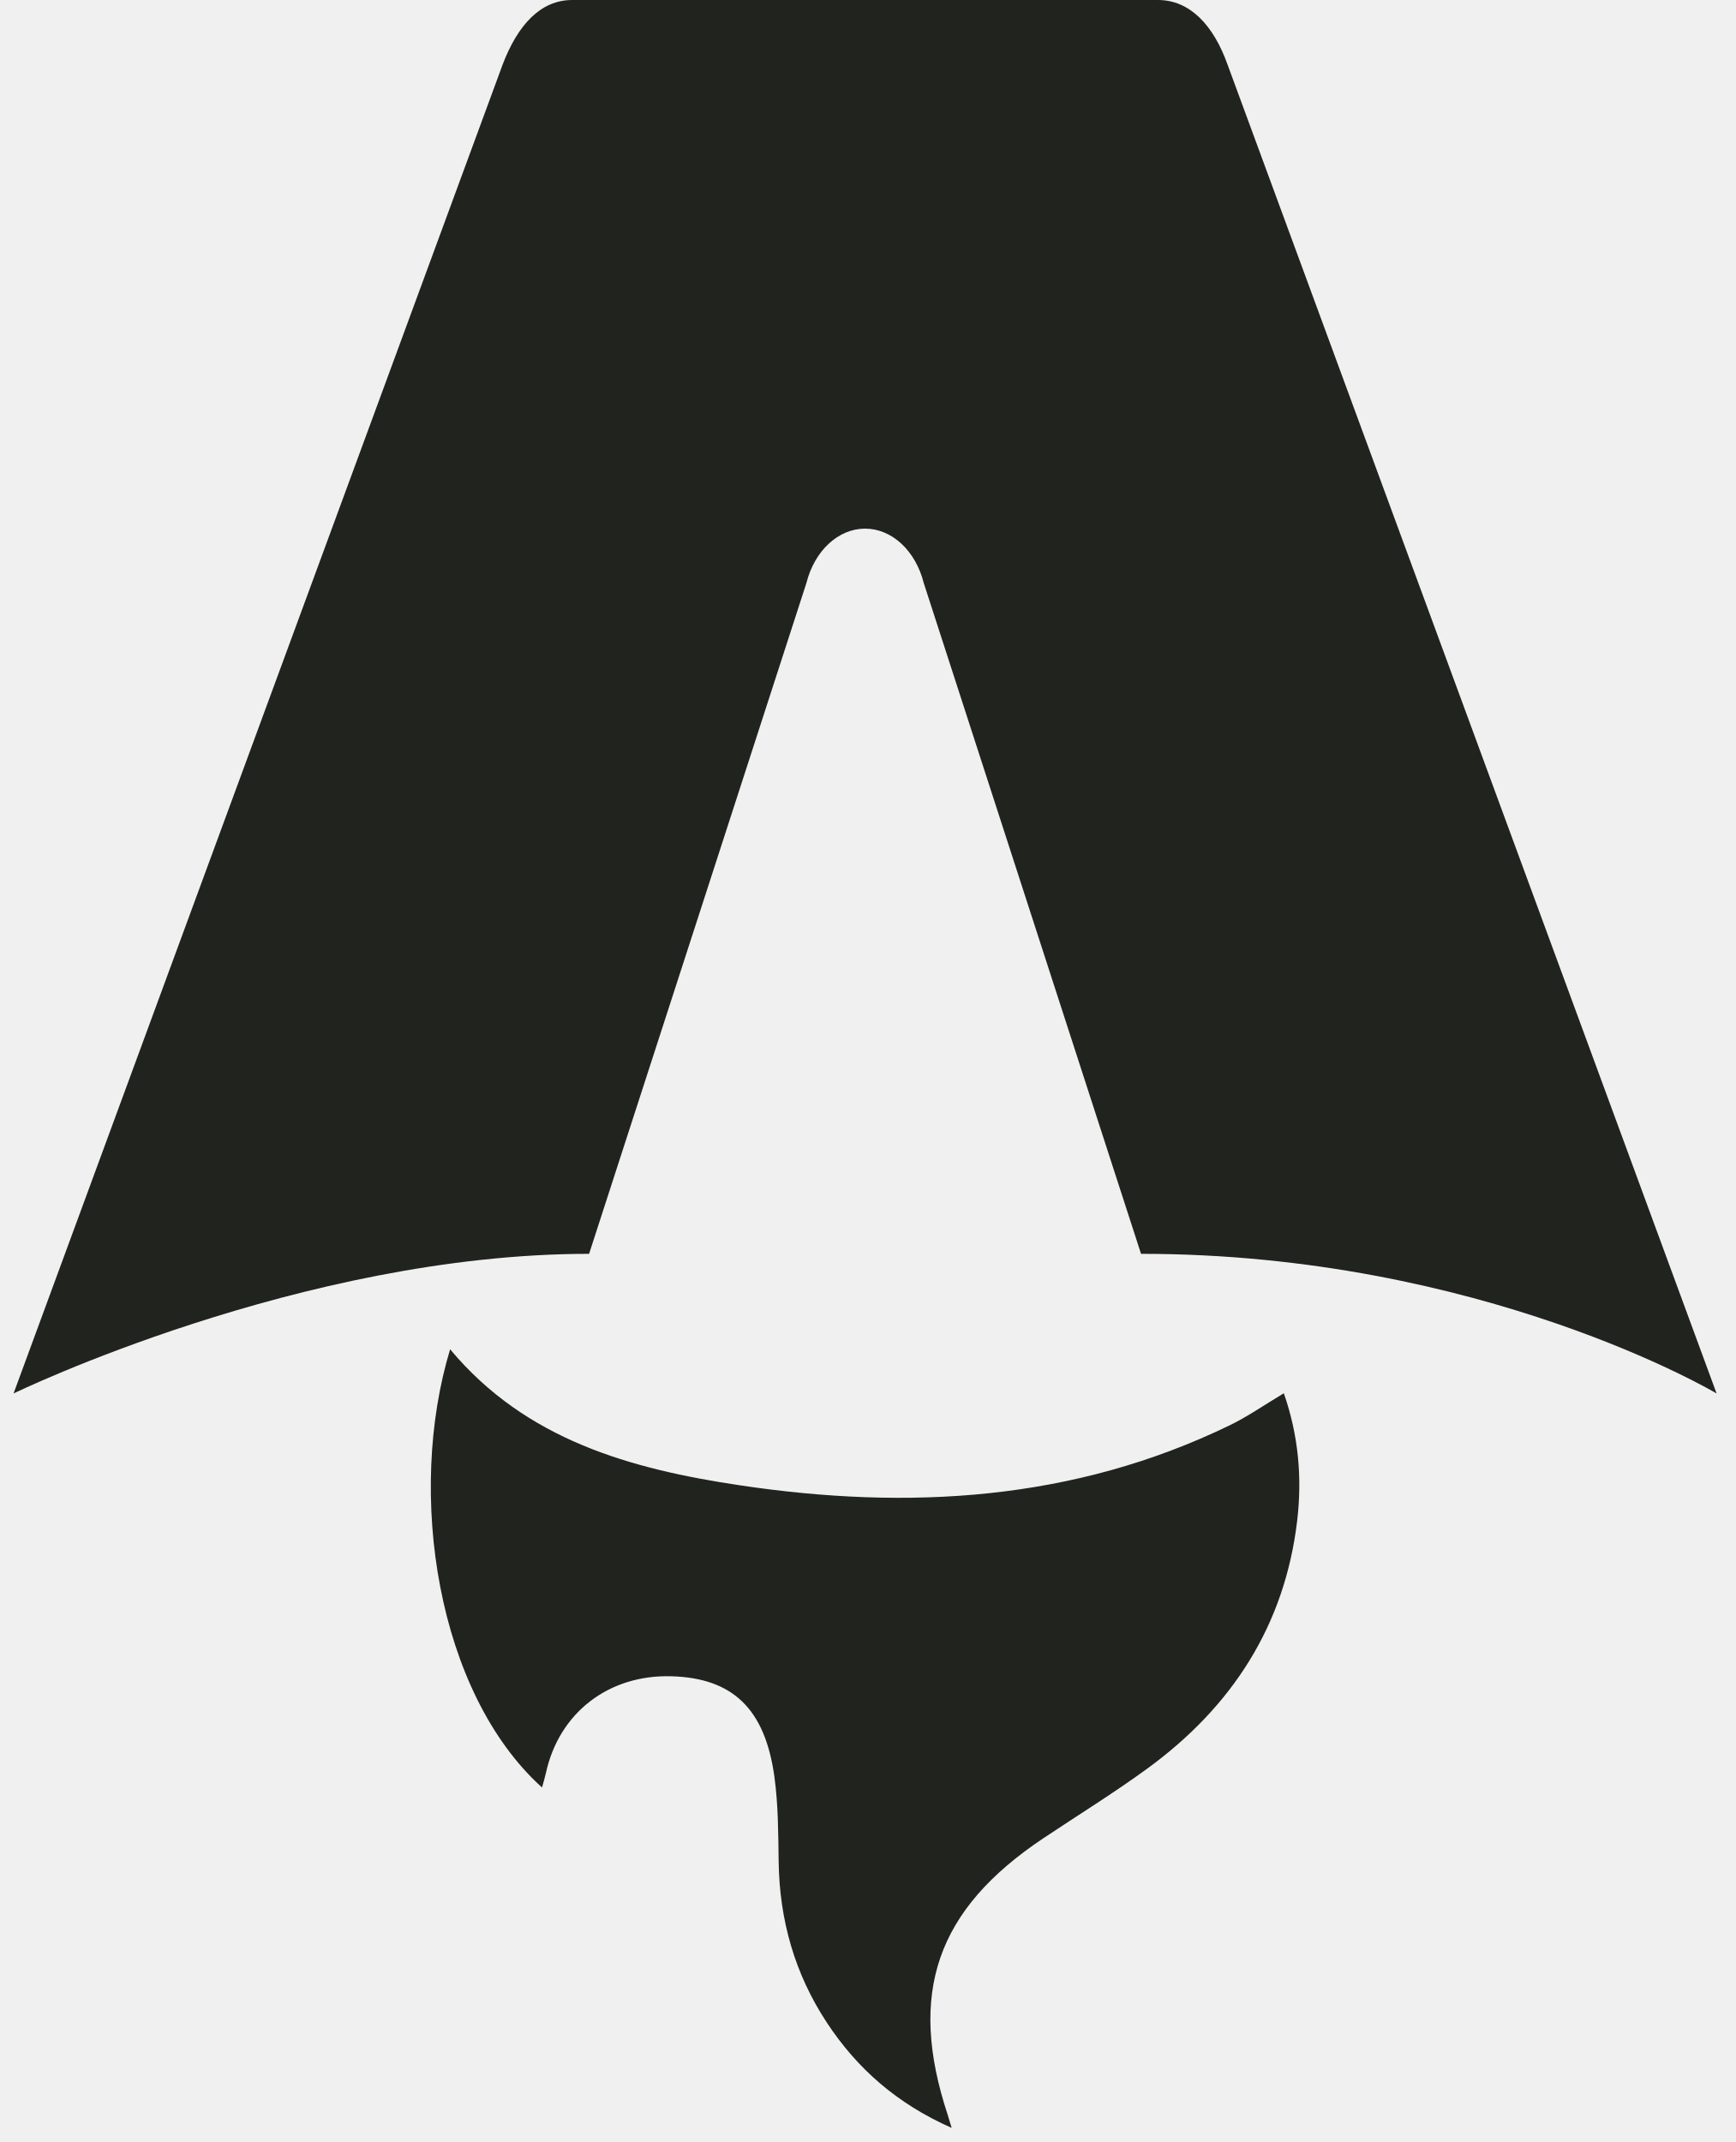
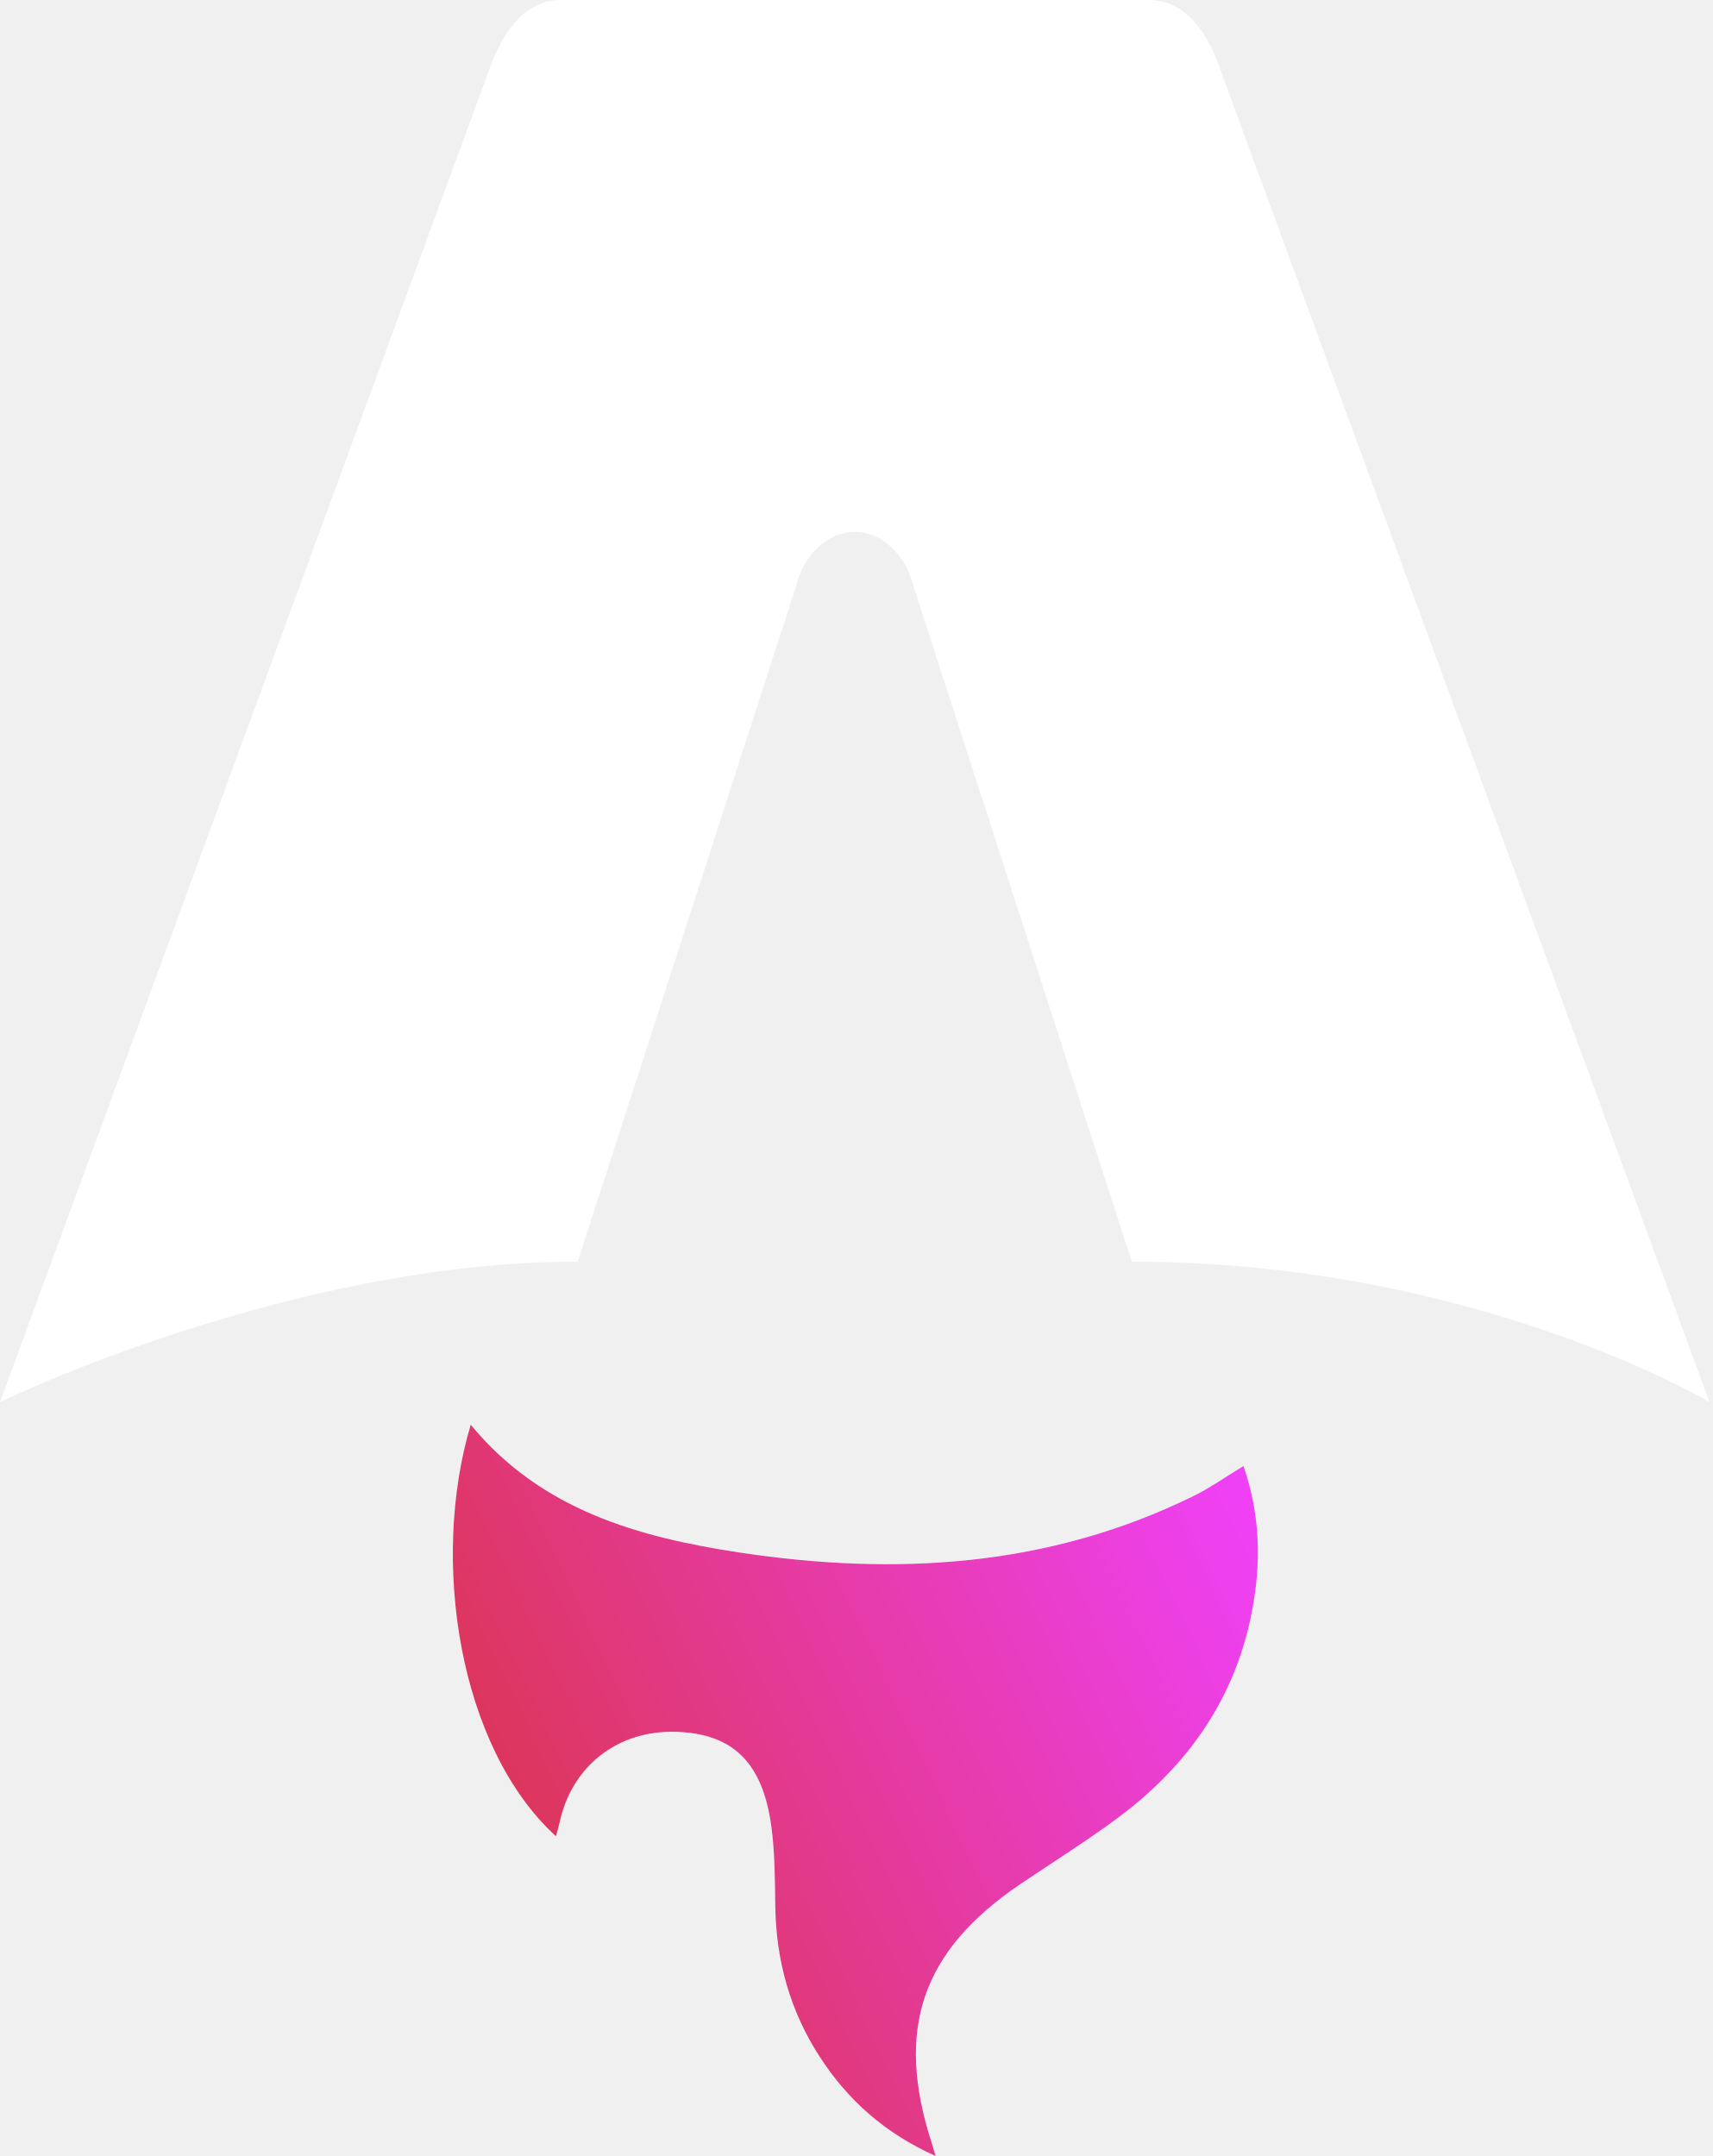
- <svg xmlns="http://www.w3.org/2000/svg" width="64" height="79" fill="none">
-   <path fill="#21231e" d="M19.992 65.928c-3.876-3.496-5.007-10.842-3.392-16.164 2.8 3.355 6.68 4.418 10.698 5.018 6.203.926 12.296.58 18.058-2.218.66-.32 1.269-.747 1.99-1.178.54 1.548.68 3.111.492 4.702-.46 3.874-2.413 6.866-5.52 9.135-1.243.907-2.558 1.718-3.84 2.574-3.943 2.63-5.01 5.713-3.529 10.198.036.109.067.218.147.485-2.013-.89-3.484-2.184-4.604-3.885-1.183-1.797-1.746-3.784-1.776-5.933-.015-1.047-.015-2.102-.157-3.134-.348-2.515-1.545-3.64-3.798-3.705-2.313-.067-4.143 1.344-4.628 3.566-.037.17-.09.34-.144.537l.003.002Z" />
-   <path fill="#21231e" d="M.5 51.393s10.598-5.15 21.225-5.15l8.013-24.736c.3-1.196 1.176-2.01 2.165-2.01.989 0 1.865.814 2.165 2.01l8.012 24.736c12.587 0 21.226 5.15 21.226 5.15L45.269 2.378C44.753.93 43.88 0 42.705 0H21.103c-1.176 0-2.013.931-2.565 2.378C18.5 2.474.5 51.393.5 51.393Z" />
+ <svg xmlns="http://www.w3.org/2000/svg" width="85" height="107" fill="none">
+   <path fill="#fff" d="M27.59 91.136c-4.834-4.418-6.246-13.703-4.232-20.429 3.492 4.241 8.33 5.584 13.342 6.343 7.737 1.17 15.336.732 22.523-2.804.822-.405 1.582-.943 2.48-1.489.675 1.957.85 3.932.615 5.943-.573 4.896-3.01 8.678-6.885 11.545-1.55 1.147-3.19 2.172-4.79 3.253-4.917 3.323-6.247 7.22-4.4 12.888.044.139.084.277.183.614-2.51-1.124-4.344-2.76-5.742-4.911-1.475-2.27-2.177-4.78-2.214-7.498-.019-1.322-.019-2.656-.197-3.96-.434-3.178-1.926-4.601-4.737-4.683-2.884-.084-5.166 1.699-5.771 4.507-.046.216-.113.429-.18.68l.004.001Z" />
+   <path fill="url(#a)" d="M27.59 91.136c-4.834-4.418-6.246-13.703-4.232-20.429 3.492 4.241 8.33 5.584 13.342 6.343 7.737 1.17 15.336.732 22.523-2.804.822-.405 1.582-.943 2.48-1.489.675 1.957.85 3.932.615 5.943-.573 4.896-3.01 8.678-6.885 11.545-1.55 1.147-3.19 2.172-4.79 3.253-4.917 3.323-6.247 7.22-4.4 12.888.044.139.084.277.183.614-2.51-1.124-4.344-2.76-5.742-4.911-1.475-2.27-2.177-4.78-2.214-7.498-.019-1.322-.019-2.656-.197-3.96-.434-3.178-1.926-4.601-4.737-4.683-2.884-.084-5.166 1.699-5.771 4.507-.046.216-.113.429-.18.68l.004.001Z" />
+   <path fill="#fff" d="M0 69.587s14.314-6.973 28.668-6.973L39.49 29.12c.405-1.62 1.588-2.72 2.924-2.72 1.335 0 2.518 1.1 2.924 2.72L56.16 62.614c17 0 28.668 6.973 28.668 6.973S60.514 3.352 60.467 3.219C59.769 1.261 58.591 0 57.003 0H27.827c-1.588 0-2.718 1.261-3.464 3.22C24.311 3.35 0 69.586 0 69.586Z" />
+   <defs>
+     <linearGradient id="a" x1="22.47" x2="69.145" y1="107" y2="84.947" gradientUnits="userSpaceOnUse">
+       <stop stop-color="#D83333" />
+       <stop offset="1" stop-color="#F041FF" />
+     </linearGradient>
+   </defs>
</svg>
